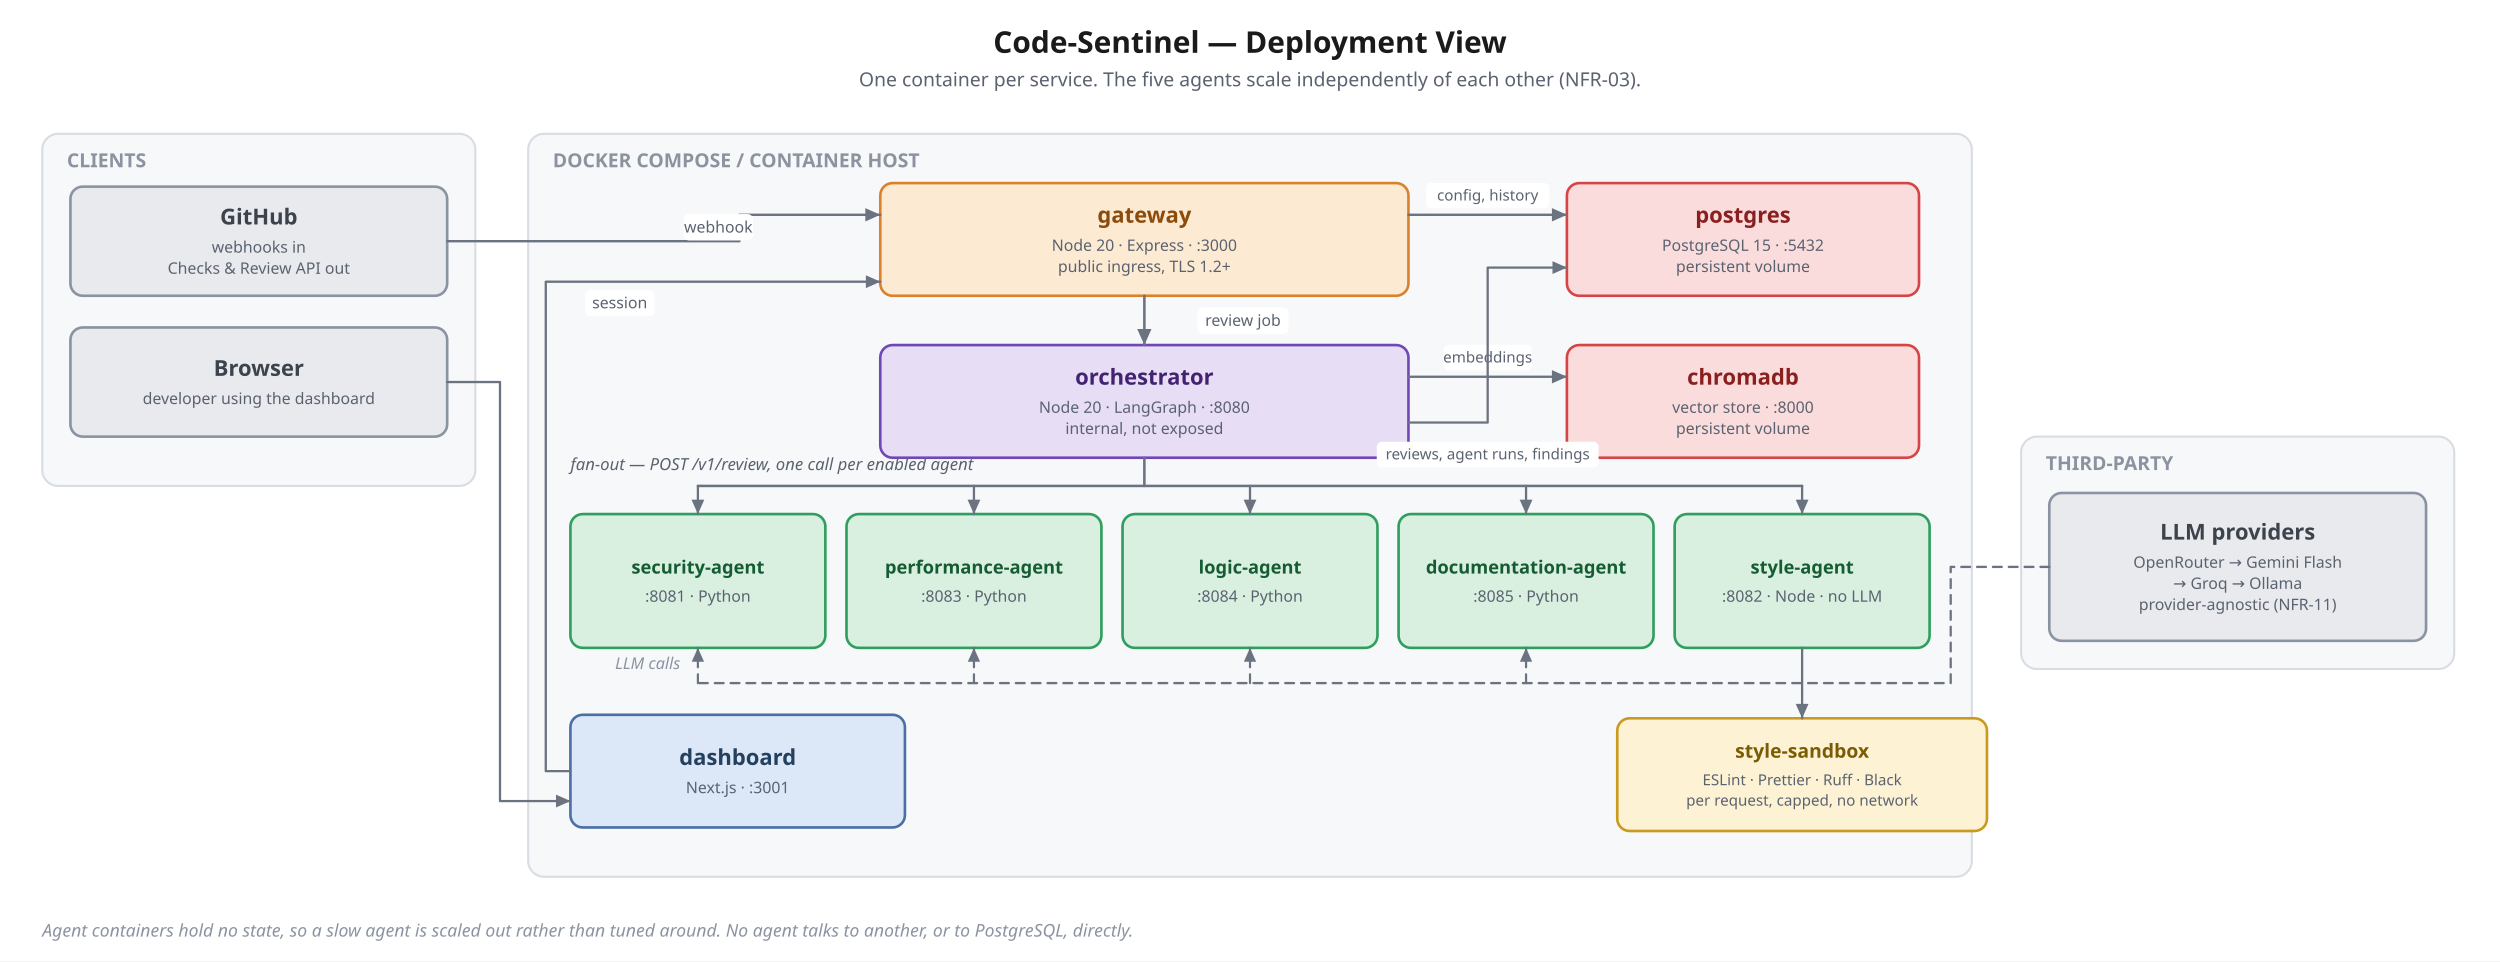
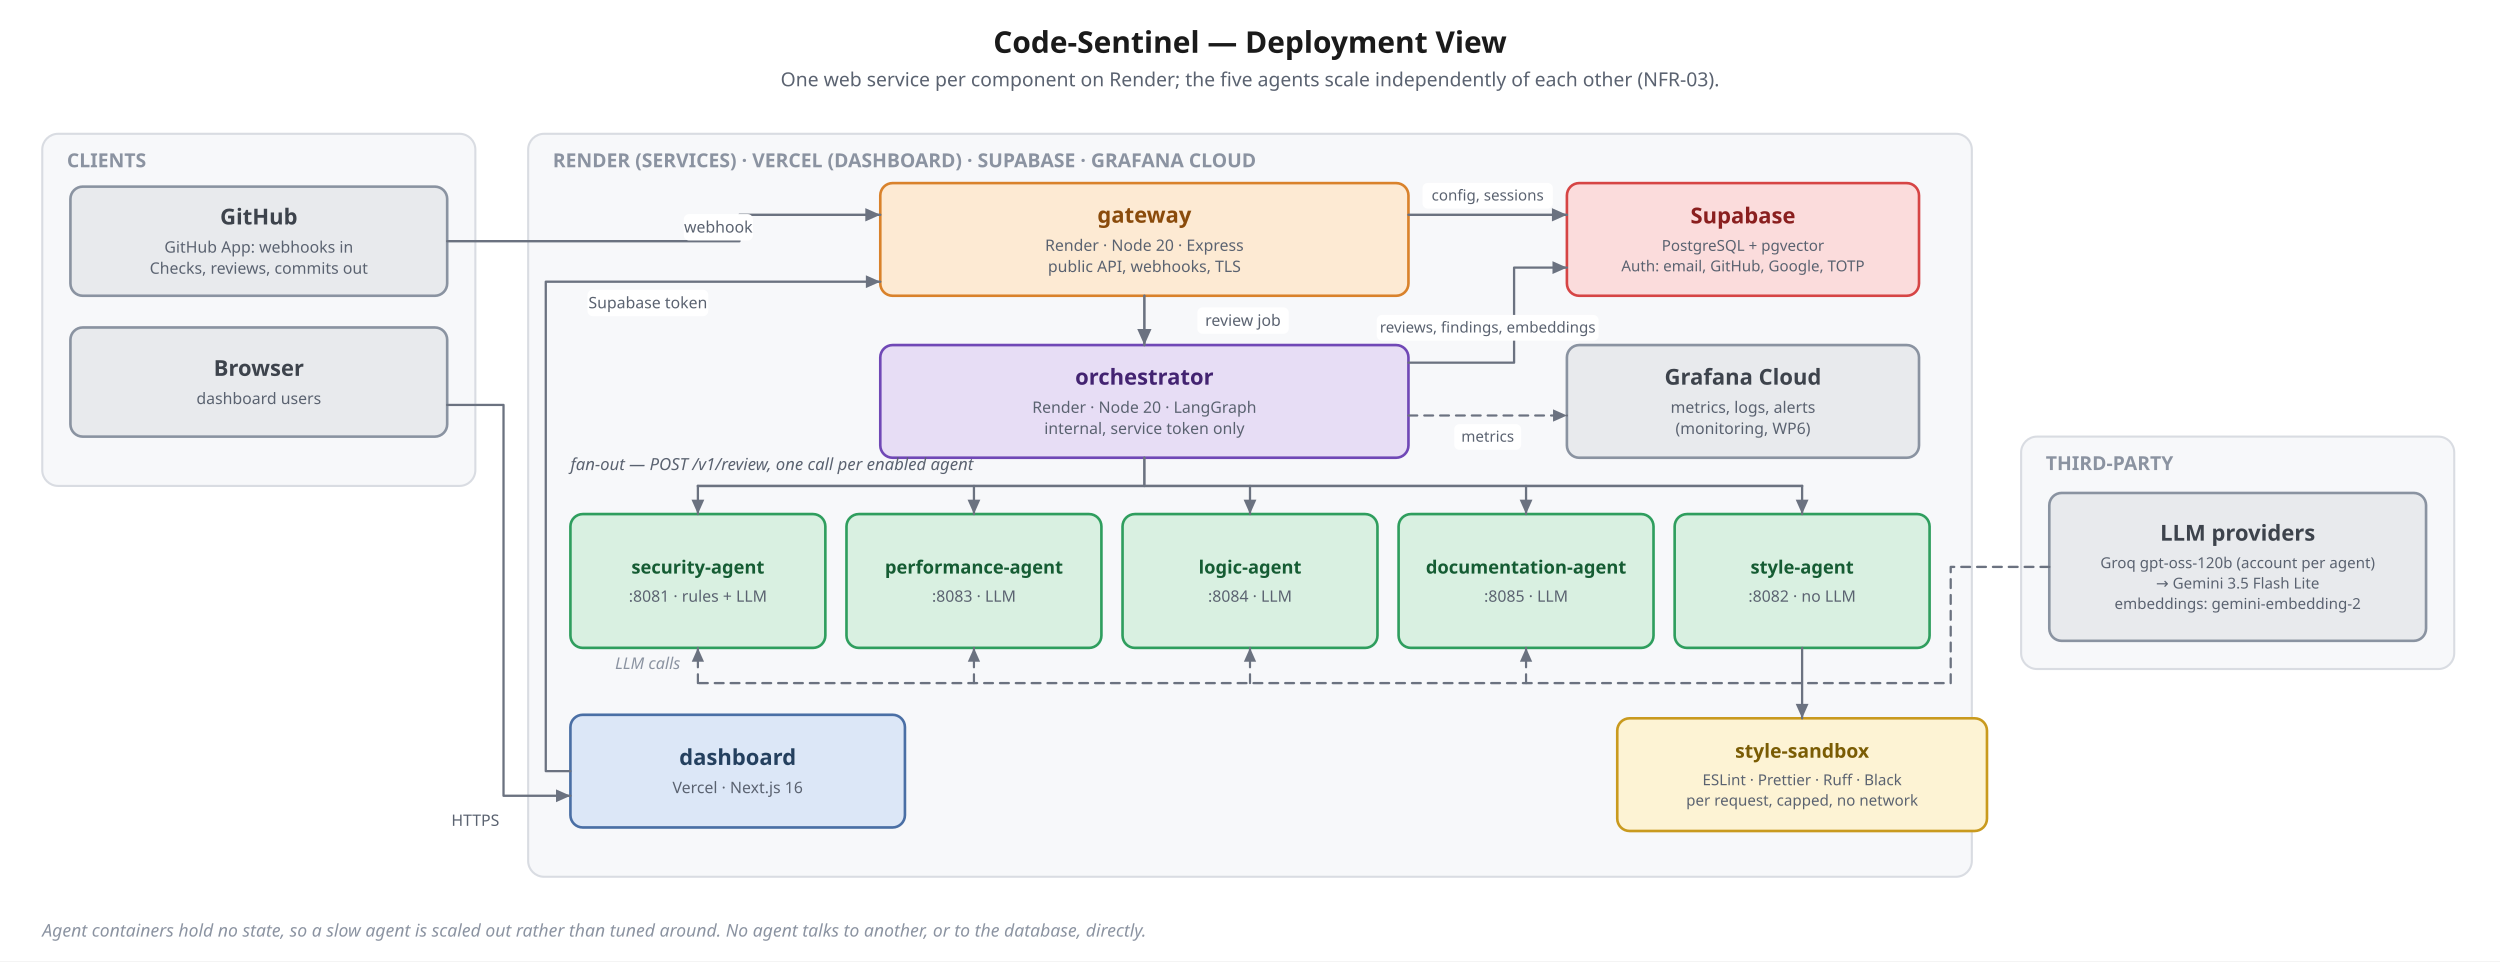
<svg xmlns="http://www.w3.org/2000/svg" width="1420" height="546" viewBox="0 0 1420 546">
  <defs>
    <marker id="arrow" viewBox="0 0 10 10" refX="9" refY="5" markerWidth="7" markerHeight="7" orient="auto-start-reverse">
      <path d="M 0 1 L 9 5 L 0 9 z" fill="#6b7280" />
    </marker>
    <marker id="arrowDim" viewBox="0 0 10 10" refX="9" refY="5" markerWidth="7" markerHeight="7" orient="auto-start-reverse">
      <path d="M 0 1 L 9 5 L 0 9 z" fill="#8b93a1" />
    </marker>
    <marker id="arrowInk" viewBox="0 0 10 10" refX="9" refY="5" markerWidth="7" markerHeight="7" orient="auto-start-reverse">
      <path d="M 0 1 L 9 5 L 0 9 z" fill="#1a1a1a" />
    </marker>
    <marker id="arrowBlue" viewBox="0 0 10 10" refX="9" refY="5" markerWidth="7" markerHeight="7" orient="auto-start-reverse">
      <path d="M 0 1 L 9 5 L 0 9 z" fill="#2f7fb8" />
    </marker>
    <marker id="arrowGreen" viewBox="0 0 10 10" refX="9" refY="5" markerWidth="7" markerHeight="7" orient="auto-start-reverse">
      <path d="M 0 1 L 9 5 L 0 9 z" fill="#2f9e5e" />
    </marker>
    <marker id="arrowRed" viewBox="0 0 10 10" refX="9" refY="5" markerWidth="7" markerHeight="7" orient="auto-start-reverse">
      <path d="M 0 1 L 9 5 L 0 9 z" fill="#d64545" />
    </marker>
    <marker id="arrowPurple" viewBox="0 0 10 10" refX="9" refY="5" markerWidth="7" markerHeight="7" orient="auto-start-reverse">
      <path d="M 0 1 L 9 5 L 0 9 z" fill="#7048b6" />
    </marker>
    <marker id="openArrow" viewBox="0 0 10 10" refX="9" refY="5" markerWidth="8" markerHeight="8" orient="auto-start-reverse">
      <path d="M 1 1 L 9 5 L 1 9" fill="none" stroke="#6b7280" stroke-width="1.5" stroke-linecap="round" stroke-linejoin="round" />
    </marker>
    <marker id="hollow" viewBox="0 0 12 12" refX="11" refY="6" markerWidth="11" markerHeight="11" orient="auto-start-reverse">
      <path d="M 1 1 L 11 6 L 1 11 z" fill="#ffffff" stroke="#6b7280" stroke-width="1.3" />
    </marker>
    <marker id="diamond" viewBox="0 0 14 10" refX="13" refY="5" markerWidth="13" markerHeight="10" orient="auto-start-reverse">
      <path d="M 1 5 L 7 1 L 13 5 L 7 9 z" fill="#ffffff" stroke="#6b7280" stroke-width="1.2" />
    </marker>
  </defs>
  <rect width="1420" height="546" fill="#ffffff" />
  <text x="710.0" y="30.0" font-family="Calibri, 'Segoe UI', Carlito, sans-serif" font-size="17" text-anchor="middle" fill="#1a1a1a" font-weight="600">Code-Sentinel — Deployment View</text>
-   <text x="710.0" y="49.0" font-family="Calibri, 'Segoe UI', Carlito, sans-serif" font-size="11" text-anchor="middle" fill="#5a6270">One container per service. The five agents scale independently of each other (NFR-03).</text>
+   <text x="710.0" y="49.0" font-family="Calibri, 'Segoe UI', Carlito, sans-serif" font-size="11" text-anchor="middle" fill="#5a6270">One web service per component on Render; the five agents scale independently of each other (NFR-03).</text>
  <rect x="24.0" y="76.0" width="246.0" height="200.0" rx="9" fill="#f7f8fa" stroke="#d9dce2" stroke-width="1.2" />
  <text x="38.0" y="95.0" font-family="Calibri, 'Segoe UI', Carlito, sans-serif" font-size="11" text-anchor="start" fill="#8b93a1" font-weight="600">CLIENTS</text>
  <rect x="40.0" y="106.0" width="214.0" height="62.0" rx="7" fill="#e8eaed" stroke="#8a93a1" stroke-width="1.5" />
  <text x="147.0" y="127.5" font-family="Calibri, 'Segoe UI', Carlito, sans-serif" font-size="12.5" text-anchor="middle" fill="#3d434c" font-weight="600">GitHub</text>
-   <text x="147.0" y="143.5" font-family="Calibri, 'Segoe UI', Carlito, sans-serif" font-size="9" text-anchor="middle" fill="#5a6270">webhooks in</text>
-   <text x="147.0" y="155.5" font-family="Calibri, 'Segoe UI', Carlito, sans-serif" font-size="9" text-anchor="middle" fill="#5a6270">Checks &amp; Review API out</text>
+   <text x="147.0" y="143.5" font-family="Calibri, 'Segoe UI', Carlito, sans-serif" font-size="9" text-anchor="middle" fill="#5a6270">GitHub App: webhooks in</text>
+   <text x="147.0" y="155.5" font-family="Calibri, 'Segoe UI', Carlito, sans-serif" font-size="9" text-anchor="middle" fill="#5a6270">Checks, reviews, commits out</text>
  <rect x="40.0" y="186.0" width="214.0" height="62.0" rx="7" fill="#e8eaed" stroke="#8a93a1" stroke-width="1.5" />
  <text x="147.0" y="213.5" font-family="Calibri, 'Segoe UI', Carlito, sans-serif" font-size="12.5" text-anchor="middle" fill="#3d434c" font-weight="600">Browser</text>
-   <text x="147.0" y="229.5" font-family="Calibri, 'Segoe UI', Carlito, sans-serif" font-size="9" text-anchor="middle" fill="#5a6270">developer using the dashboard</text>
+   <text x="147.0" y="229.5" font-family="Calibri, 'Segoe UI', Carlito, sans-serif" font-size="9" text-anchor="middle" fill="#5a6270">dashboard users</text>
  <rect x="1148.0" y="248.0" width="246.0" height="132.0" rx="9" fill="#f7f8fa" stroke="#d9dce2" stroke-width="1.2" />
  <text x="1162.0" y="267.0" font-family="Calibri, 'Segoe UI', Carlito, sans-serif" font-size="11" text-anchor="start" fill="#8b93a1" font-weight="600">THIRD-PARTY</text>
  <rect x="1164.0" y="280.0" width="214.0" height="84.0" rx="7" fill="#e8eaed" stroke="#8a93a1" stroke-width="1.5" />
-   <text x="1271.0" y="306.5" font-family="Calibri, 'Segoe UI', Carlito, sans-serif" font-size="12.5" text-anchor="middle" fill="#3d434c" font-weight="600">LLM providers</text>
-   <text x="1271.0" y="322.5" font-family="Calibri, 'Segoe UI', Carlito, sans-serif" font-size="9" text-anchor="middle" fill="#5a6270">OpenRouter → Gemini Flash</text>
-   <text x="1271.0" y="334.5" font-family="Calibri, 'Segoe UI', Carlito, sans-serif" font-size="9" text-anchor="middle" fill="#5a6270">→ Groq → Ollama</text>
-   <text x="1271.0" y="346.5" font-family="Calibri, 'Segoe UI', Carlito, sans-serif" font-size="9" text-anchor="middle" fill="#5a6270">provider-agnostic (NFR-11)</text>
+   <text x="1271.0" y="307.1" font-family="Calibri, 'Segoe UI', Carlito, sans-serif" font-size="12.5" text-anchor="middle" fill="#3d434c" font-weight="600">LLM providers</text>
+   <text x="1271.0" y="322.7" font-family="Calibri, 'Segoe UI', Carlito, sans-serif" font-size="8.6" text-anchor="middle" fill="#5a6270">Groq gpt-oss-120b (account per agent)</text>
+   <text x="1271.0" y="334.3" font-family="Calibri, 'Segoe UI', Carlito, sans-serif" font-size="8.6" text-anchor="middle" fill="#5a6270">→ Gemini 3.5 Flash Lite</text>
+   <text x="1271.0" y="345.9" font-family="Calibri, 'Segoe UI', Carlito, sans-serif" font-size="8.6" text-anchor="middle" fill="#5a6270">embeddings: gemini-embedding-2</text>
  <rect x="300.0" y="76.0" width="820.0" height="422.0" rx="9" fill="#f7f8fa" stroke="#d9dce2" stroke-width="1.2" />
-   <text x="314.0" y="95.0" font-family="Calibri, 'Segoe UI', Carlito, sans-serif" font-size="11" text-anchor="start" fill="#8b93a1" font-weight="600">DOCKER COMPOSE / CONTAINER HOST</text>
+   <text x="314.0" y="95.0" font-family="Calibri, 'Segoe UI', Carlito, sans-serif" font-size="11" text-anchor="start" fill="#8b93a1" font-weight="600">RENDER (SERVICES) · VERCEL (DASHBOARD) · SUPABASE · GRAFANA CLOUD</text>
  <rect x="500.0" y="104.0" width="300.0" height="64.0" rx="7" fill="#fdead3" stroke="#d9822b" stroke-width="1.5" />
  <text x="650.0" y="126.5" font-family="Calibri, 'Segoe UI', Carlito, sans-serif" font-size="12.5" text-anchor="middle" fill="#8a4b0b" font-weight="600">gateway</text>
-   <text x="650.0" y="142.5" font-family="Calibri, 'Segoe UI', Carlito, sans-serif" font-size="9" text-anchor="middle" fill="#5a6270">Node 20 · Express · :3000</text>
-   <text x="650.0" y="154.5" font-family="Calibri, 'Segoe UI', Carlito, sans-serif" font-size="9" text-anchor="middle" fill="#5a6270">public ingress, TLS 1.2+</text>
+   <text x="650.0" y="142.5" font-family="Calibri, 'Segoe UI', Carlito, sans-serif" font-size="9" text-anchor="middle" fill="#5a6270">Render · Node 20 · Express</text>
+   <text x="650.0" y="154.5" font-family="Calibri, 'Segoe UI', Carlito, sans-serif" font-size="9" text-anchor="middle" fill="#5a6270">public API, webhooks, TLS</text>
  <rect x="500.0" y="196.0" width="300.0" height="64.0" rx="7" fill="#e7ddf5" stroke="#7048b6" stroke-width="1.5" />
  <text x="650.0" y="218.5" font-family="Calibri, 'Segoe UI', Carlito, sans-serif" font-size="12.5" text-anchor="middle" fill="#432371" font-weight="600">orchestrator</text>
-   <text x="650.0" y="234.5" font-family="Calibri, 'Segoe UI', Carlito, sans-serif" font-size="9" text-anchor="middle" fill="#5a6270">Node 20 · LangGraph · :8080</text>
-   <text x="650.0" y="246.5" font-family="Calibri, 'Segoe UI', Carlito, sans-serif" font-size="9" text-anchor="middle" fill="#5a6270">internal, not exposed</text>
+   <text x="650.0" y="234.5" font-family="Calibri, 'Segoe UI', Carlito, sans-serif" font-size="9" text-anchor="middle" fill="#5a6270">Render · Node 20 · LangGraph</text>
+   <text x="650.0" y="246.5" font-family="Calibri, 'Segoe UI', Carlito, sans-serif" font-size="9" text-anchor="middle" fill="#5a6270">internal, service token only</text>
  <rect x="890.0" y="104.0" width="200.0" height="64.0" rx="7" fill="#fbdcdc" stroke="#d64545" stroke-width="1.5" />
-   <text x="990.0" y="126.5" font-family="Calibri, 'Segoe UI', Carlito, sans-serif" font-size="12.5" text-anchor="middle" fill="#8a1f1f" font-weight="600">postgres</text>
-   <text x="990.0" y="142.5" font-family="Calibri, 'Segoe UI', Carlito, sans-serif" font-size="9" text-anchor="middle" fill="#5a6270">PostgreSQL 15 · :5432</text>
-   <text x="990.0" y="154.5" font-family="Calibri, 'Segoe UI', Carlito, sans-serif" font-size="9" text-anchor="middle" fill="#5a6270">persistent volume</text>
-   <rect x="890.0" y="196.0" width="200.0" height="64.0" rx="7" fill="#fbdcdc" stroke="#d64545" stroke-width="1.5" />
-   <text x="990.0" y="218.5" font-family="Calibri, 'Segoe UI', Carlito, sans-serif" font-size="12.5" text-anchor="middle" fill="#8a1f1f" font-weight="600">chromadb</text>
-   <text x="990.0" y="234.5" font-family="Calibri, 'Segoe UI', Carlito, sans-serif" font-size="9" text-anchor="middle" fill="#5a6270">vector store · :8000</text>
-   <text x="990.0" y="246.5" font-family="Calibri, 'Segoe UI', Carlito, sans-serif" font-size="9" text-anchor="middle" fill="#5a6270">persistent volume</text>
+   <text x="990.0" y="126.9" font-family="Calibri, 'Segoe UI', Carlito, sans-serif" font-size="12.5" text-anchor="middle" fill="#8a1f1f" font-weight="600">Supabase</text>
+   <text x="990.0" y="142.5" font-family="Calibri, 'Segoe UI', Carlito, sans-serif" font-size="8.6" text-anchor="middle" fill="#5a6270">PostgreSQL + pgvector</text>
+   <text x="990.0" y="154.1" font-family="Calibri, 'Segoe UI', Carlito, sans-serif" font-size="8.6" text-anchor="middle" fill="#5a6270">Auth: email, GitHub, Google, TOTP</text>
+   <rect x="890.0" y="196.0" width="200.0" height="64.0" rx="7" fill="#e8eaed" stroke="#8a93a1" stroke-width="1.5" />
+   <text x="990.0" y="218.5" font-family="Calibri, 'Segoe UI', Carlito, sans-serif" font-size="12.5" text-anchor="middle" fill="#3d434c" font-weight="600">Grafana Cloud</text>
+   <text x="990.0" y="234.5" font-family="Calibri, 'Segoe UI', Carlito, sans-serif" font-size="9" text-anchor="middle" fill="#5a6270">metrics, logs, alerts</text>
+   <text x="990.0" y="246.5" font-family="Calibri, 'Segoe UI', Carlito, sans-serif" font-size="9" text-anchor="middle" fill="#5a6270">(monitoring, WP6)</text>
  <rect x="324.0" y="292.0" width="144.8" height="76.0" rx="7" fill="#d9f0e1" stroke="#2f9e5e" stroke-width="1.5" />
  <text x="396.4" y="325.8" font-family="Calibri, 'Segoe UI', Carlito, sans-serif" font-size="10.4" text-anchor="middle" fill="#155c33" font-weight="600">security-agent</text>
-   <text x="396.4" y="341.8" font-family="Calibri, 'Segoe UI', Carlito, sans-serif" font-size="9" text-anchor="middle" fill="#5a6270">:8081 · Python</text>
+   <text x="396.4" y="341.8" font-family="Calibri, 'Segoe UI', Carlito, sans-serif" font-size="9" text-anchor="middle" fill="#5a6270">:8081 · rules + LLM</text>
  <rect x="480.8" y="292.0" width="144.8" height="76.0" rx="7" fill="#d9f0e1" stroke="#2f9e5e" stroke-width="1.5" />
  <text x="553.2" y="325.8" font-family="Calibri, 'Segoe UI', Carlito, sans-serif" font-size="10.4" text-anchor="middle" fill="#155c33" font-weight="600">performance-agent</text>
-   <text x="553.2" y="341.8" font-family="Calibri, 'Segoe UI', Carlito, sans-serif" font-size="9" text-anchor="middle" fill="#5a6270">:8083 · Python</text>
+   <text x="553.2" y="341.8" font-family="Calibri, 'Segoe UI', Carlito, sans-serif" font-size="9" text-anchor="middle" fill="#5a6270">:8083 · LLM</text>
  <rect x="637.6" y="292.0" width="144.8" height="76.0" rx="7" fill="#d9f0e1" stroke="#2f9e5e" stroke-width="1.5" />
  <text x="710.0" y="325.8" font-family="Calibri, 'Segoe UI', Carlito, sans-serif" font-size="10.4" text-anchor="middle" fill="#155c33" font-weight="600">logic-agent</text>
-   <text x="710.0" y="341.8" font-family="Calibri, 'Segoe UI', Carlito, sans-serif" font-size="9" text-anchor="middle" fill="#5a6270">:8084 · Python</text>
+   <text x="710.0" y="341.8" font-family="Calibri, 'Segoe UI', Carlito, sans-serif" font-size="9" text-anchor="middle" fill="#5a6270">:8084 · LLM</text>
  <rect x="794.4" y="292.0" width="144.8" height="76.0" rx="7" fill="#d9f0e1" stroke="#2f9e5e" stroke-width="1.5" />
  <text x="866.8" y="325.8" font-family="Calibri, 'Segoe UI', Carlito, sans-serif" font-size="10.4" text-anchor="middle" fill="#155c33" font-weight="600">documentation-agent</text>
-   <text x="866.8" y="341.8" font-family="Calibri, 'Segoe UI', Carlito, sans-serif" font-size="9" text-anchor="middle" fill="#5a6270">:8085 · Python</text>
+   <text x="866.8" y="341.8" font-family="Calibri, 'Segoe UI', Carlito, sans-serif" font-size="9" text-anchor="middle" fill="#5a6270">:8085 · LLM</text>
  <rect x="951.2" y="292.0" width="144.8" height="76.0" rx="7" fill="#d9f0e1" stroke="#2f9e5e" stroke-width="1.5" />
  <text x="1023.6" y="325.8" font-family="Calibri, 'Segoe UI', Carlito, sans-serif" font-size="10.4" text-anchor="middle" fill="#155c33" font-weight="600">style-agent</text>
-   <text x="1023.6" y="341.8" font-family="Calibri, 'Segoe UI', Carlito, sans-serif" font-size="9" text-anchor="middle" fill="#5a6270">:8082 · Node · no LLM</text>
+   <text x="1023.6" y="341.8" font-family="Calibri, 'Segoe UI', Carlito, sans-serif" font-size="9" text-anchor="middle" fill="#5a6270">:8082 · no LLM</text>
  <rect x="324.0" y="406.0" width="190.0" height="64.0" rx="7" fill="#dce7f7" stroke="#4a6fa5" stroke-width="1.5" />
  <text x="419.0" y="434.5" font-family="Calibri, 'Segoe UI', Carlito, sans-serif" font-size="12.5" text-anchor="middle" fill="#24405f" font-weight="600">dashboard</text>
-   <text x="419.0" y="450.5" font-family="Calibri, 'Segoe UI', Carlito, sans-serif" font-size="9" text-anchor="middle" fill="#5a6270">Next.js · :3001</text>
+   <text x="419.0" y="450.5" font-family="Calibri, 'Segoe UI', Carlito, sans-serif" font-size="9" text-anchor="middle" fill="#5a6270">Vercel · Next.js 16</text>
  <rect x="918.6" y="408.0" width="210.0" height="64.0" rx="7" fill="#fdf3d4" stroke="#c99a1e" stroke-width="1.5" />
  <text x="1023.6" y="430.4" font-family="Calibri, 'Segoe UI', Carlito, sans-serif" font-size="11" text-anchor="middle" fill="#7a5c04" font-weight="600">style-sandbox</text>
  <text x="1023.6" y="446.0" font-family="Calibri, 'Segoe UI', Carlito, sans-serif" font-size="8.6" text-anchor="middle" fill="#5a6270">ESLint · Prettier · Ruff · Black</text>
  <text x="1023.6" y="457.6" font-family="Calibri, 'Segoe UI', Carlito, sans-serif" font-size="8.6" text-anchor="middle" fill="#5a6270">per request, capped, no network</text>
  <path d="M 254 137 L 420 137 L 420 122 L 500 122" fill="none" stroke="#6b7280" stroke-width="1.35" stroke-linecap="round" stroke-linejoin="round" marker-end="url(#arrow)" />
  <rect x="388.4" y="121.6" width="39.3" height="15.0" rx="3" fill="#ffffff" stroke="none" stroke-width="0" />
  <text x="408.0" y="132.1" font-family="Calibri, 'Segoe UI', Carlito, sans-serif" font-size="9" text-anchor="middle" fill="#5a6270">webhook</text>
-   <path d="M 254 217 L 284 217 L 284 455 L 324 455" fill="none" stroke="#6b7280" stroke-width="1.3" stroke-linecap="round" stroke-linejoin="round" marker-end="url(#arrow)" />
+   <path d="M 254 230 L 286 230 L 286 452 L 324 452" fill="none" stroke="#6b7280" stroke-width="1.3" stroke-linecap="round" stroke-linejoin="round" marker-end="url(#arrow)" />
+   <rect x="254.5" y="458.6" width="30.9" height="15.0" rx="3" fill="#ffffff" stroke="none" stroke-width="0" />
+   <text x="270.0" y="469.1" font-family="Calibri, 'Segoe UI', Carlito, sans-serif" font-size="9" text-anchor="middle" fill="#5a6270">HTTPS</text>
  <path d="M 324 438 L 310 438 L 310 160 L 500 160" fill="none" stroke="#6b7280" stroke-width="1.3" stroke-linecap="round" stroke-linejoin="round" marker-end="url(#arrow)" />
-   <rect x="332.4" y="164.6" width="39.3" height="15.0" rx="3" fill="#ffffff" stroke="none" stroke-width="0" />
-   <text x="352.0" y="175.1" font-family="Calibri, 'Segoe UI', Carlito, sans-serif" font-size="9" text-anchor="middle" fill="#5a6270">session</text>
+   <rect x="333.7" y="164.6" width="68.6" height="15.0" rx="3" fill="#ffffff" stroke="none" stroke-width="0" />
+   <text x="368.0" y="175.1" font-family="Calibri, 'Segoe UI', Carlito, sans-serif" font-size="9" text-anchor="middle" fill="#5a6270">Supabase token</text>
  <path d="M 650.0 168.0 L 650.0 196.0" fill="none" stroke="#6b7280" stroke-width="1.45" stroke-linecap="round" stroke-linejoin="round" marker-end="url(#arrow)" />
  <rect x="680.1" y="174.6" width="51.9" height="15.0" rx="3" fill="#ffffff" stroke="none" stroke-width="0" />
  <text x="706.0" y="185.1" font-family="Calibri, 'Segoe UI', Carlito, sans-serif" font-size="9" text-anchor="middle" fill="#5a6270">review job</text>
  <path d="M 800.0 122.0 L 890.0 122.0" fill="none" stroke="#6b7280" stroke-width="1.35" stroke-linecap="round" stroke-linejoin="round" marker-end="url(#arrow)" />
-   <rect x="810.0" y="103.9" width="70.0" height="14.6" rx="3" fill="#ffffff" stroke="none" stroke-width="0" />
-   <text x="845.0" y="113.9" font-family="Calibri, 'Segoe UI', Carlito, sans-serif" font-size="8.6" text-anchor="middle" fill="#5a6270">config, history</text>
-   <path d="M 800.0 214.0 L 890.0 214.0" fill="none" stroke="#6b7280" stroke-width="1.35" stroke-linecap="round" stroke-linejoin="round" marker-end="url(#arrow)" />
-   <rect x="820.0" y="195.9" width="50.0" height="14.6" rx="3" fill="#ffffff" stroke="none" stroke-width="0" />
-   <text x="845.0" y="205.9" font-family="Calibri, 'Segoe UI', Carlito, sans-serif" font-size="8.6" text-anchor="middle" fill="#5a6270">embeddings</text>
-   <path d="M 800 240 L 845 240 L 845 152 L 890 152" fill="none" stroke="#6b7280" stroke-width="1.3" stroke-linecap="round" stroke-linejoin="round" marker-end="url(#arrow)" />
-   <rect x="782.0" y="250.9" width="126.0" height="14.6" rx="3" fill="#ffffff" stroke="none" stroke-width="0" />
-   <text x="845.0" y="260.9" font-family="Calibri, 'Segoe UI', Carlito, sans-serif" font-size="8.6" text-anchor="middle" fill="#5a6270">reviews, agent runs, findings</text>
+   <rect x="808.0" y="103.9" width="74.0" height="14.6" rx="3" fill="#ffffff" stroke="none" stroke-width="0" />
+   <text x="845.0" y="113.9" font-family="Calibri, 'Segoe UI', Carlito, sans-serif" font-size="8.6" text-anchor="middle" fill="#5a6270">config, sessions</text>
+   <path d="M 800.0 236.0 L 890.0 236.0" fill="none" stroke="#6b7280" stroke-width="1.25" stroke-linecap="round" stroke-linejoin="round" stroke-dasharray="5 4" marker-end="url(#arrow)" />
+   <rect x="826.0" y="240.9" width="38.0" height="14.6" rx="3" fill="#ffffff" stroke="none" stroke-width="0" />
+   <text x="845.0" y="250.9" font-family="Calibri, 'Segoe UI', Carlito, sans-serif" font-size="8.6" text-anchor="middle" fill="#5a6270">metrics</text>
+   <path d="M 800 206 L 860 206 L 860 152 L 890 152" fill="none" stroke="#6b7280" stroke-width="1.3" stroke-linecap="round" stroke-linejoin="round" marker-end="url(#arrow)" />
+   <rect x="782.0" y="178.9" width="126.0" height="14.6" rx="3" fill="#ffffff" stroke="none" stroke-width="0" />
+   <text x="845.0" y="188.9" font-family="Calibri, 'Segoe UI', Carlito, sans-serif" font-size="8.6" text-anchor="middle" fill="#5a6270">reviews, findings, embeddings</text>
  <path d="M 650 260 L 650 276" fill="none" stroke="#6b7280" stroke-width="1.45" stroke-linecap="round" stroke-linejoin="round" />
  <line x1="396.4" y1="276.0" x2="1023.6" y2="276.0" stroke="#6b7280" stroke-width="1.45" stroke-linecap="round" />
  <path d="M 396.4 276.0 L 396.4 292.0" fill="none" stroke="#6b7280" stroke-width="1.3" stroke-linecap="round" stroke-linejoin="round" marker-end="url(#arrow)" />
  <path d="M 553.2 276.0 L 553.2 292.0" fill="none" stroke="#6b7280" stroke-width="1.3" stroke-linecap="round" stroke-linejoin="round" marker-end="url(#arrow)" />
  <path d="M 710.0 276.0 L 710.0 292.0" fill="none" stroke="#6b7280" stroke-width="1.3" stroke-linecap="round" stroke-linejoin="round" marker-end="url(#arrow)" />
  <path d="M 866.8 276.0 L 866.8 292.0" fill="none" stroke="#6b7280" stroke-width="1.3" stroke-linecap="round" stroke-linejoin="round" marker-end="url(#arrow)" />
  <path d="M 1023.6 276.0 L 1023.6 292.0" fill="none" stroke="#6b7280" stroke-width="1.3" stroke-linecap="round" stroke-linejoin="round" marker-end="url(#arrow)" />
  <text x="324.0" y="267.0" font-family="Calibri, 'Segoe UI', Carlito, sans-serif" font-size="9.5" text-anchor="start" fill="#5a6270" font-style="italic">fan-out — POST /v1/review, one call per enabled agent</text>
  <path d="M 1164 322 L 1108 322 L 1108 388 L 396.4 388" fill="none" stroke="#6b7280" stroke-width="1.3" stroke-linecap="round" stroke-linejoin="round" stroke-dasharray="5 4" />
  <path d="M 396.4 388.0 L 396.4 368.0" fill="none" stroke="#6b7280" stroke-width="1.25" stroke-linecap="round" stroke-linejoin="round" stroke-dasharray="5 4" marker-end="url(#arrow)" />
  <path d="M 553.2 388.0 L 553.2 368.0" fill="none" stroke="#6b7280" stroke-width="1.25" stroke-linecap="round" stroke-linejoin="round" stroke-dasharray="5 4" marker-end="url(#arrow)" />
  <path d="M 710.0 388.0 L 710.0 368.0" fill="none" stroke="#6b7280" stroke-width="1.25" stroke-linecap="round" stroke-linejoin="round" stroke-dasharray="5 4" marker-end="url(#arrow)" />
  <path d="M 866.8 388.0 L 866.8 368.0" fill="none" stroke="#6b7280" stroke-width="1.25" stroke-linecap="round" stroke-linejoin="round" stroke-dasharray="5 4" marker-end="url(#arrow)" />
  <text x="386.4" y="380.0" font-family="Calibri, 'Segoe UI', Carlito, sans-serif" font-size="9.2" text-anchor="end" fill="#8b93a1" font-style="italic">LLM calls</text>
  <path d="M 1023.6 368.0 L 1023.6 408.0" fill="none" stroke="#6b7280" stroke-width="1.3" stroke-linecap="round" stroke-linejoin="round" marker-end="url(#arrow)" />
-   <text x="24.0" y="532.0" font-family="Calibri, 'Segoe UI', Carlito, sans-serif" font-size="10" text-anchor="start" fill="#8b93a1" font-style="italic">Agent containers hold no state, so a slow agent is scaled out rather than tuned around. No agent talks to another, or to PostgreSQL, directly.</text>
+   <text x="24.0" y="532.0" font-family="Calibri, 'Segoe UI', Carlito, sans-serif" font-size="10" text-anchor="start" fill="#8b93a1" font-style="italic">Agent containers hold no state, so a slow agent is scaled out rather than tuned around. No agent talks to another, or to the database, directly.</text>
</svg>
